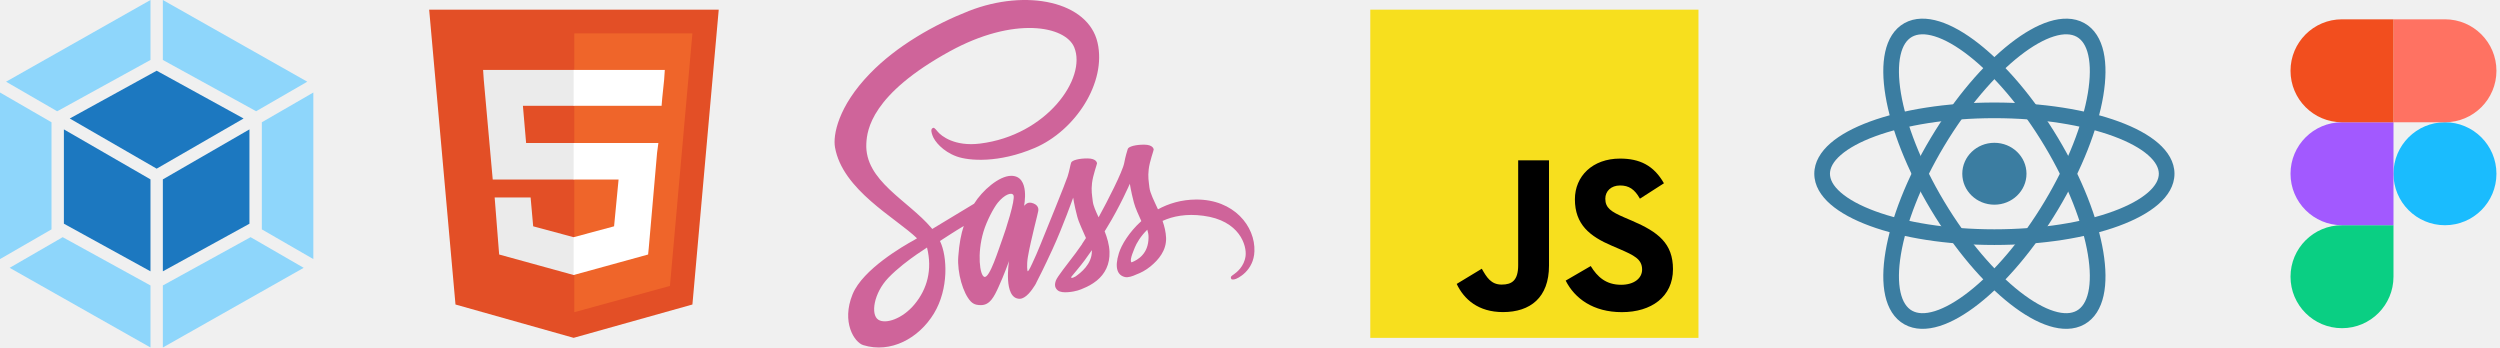
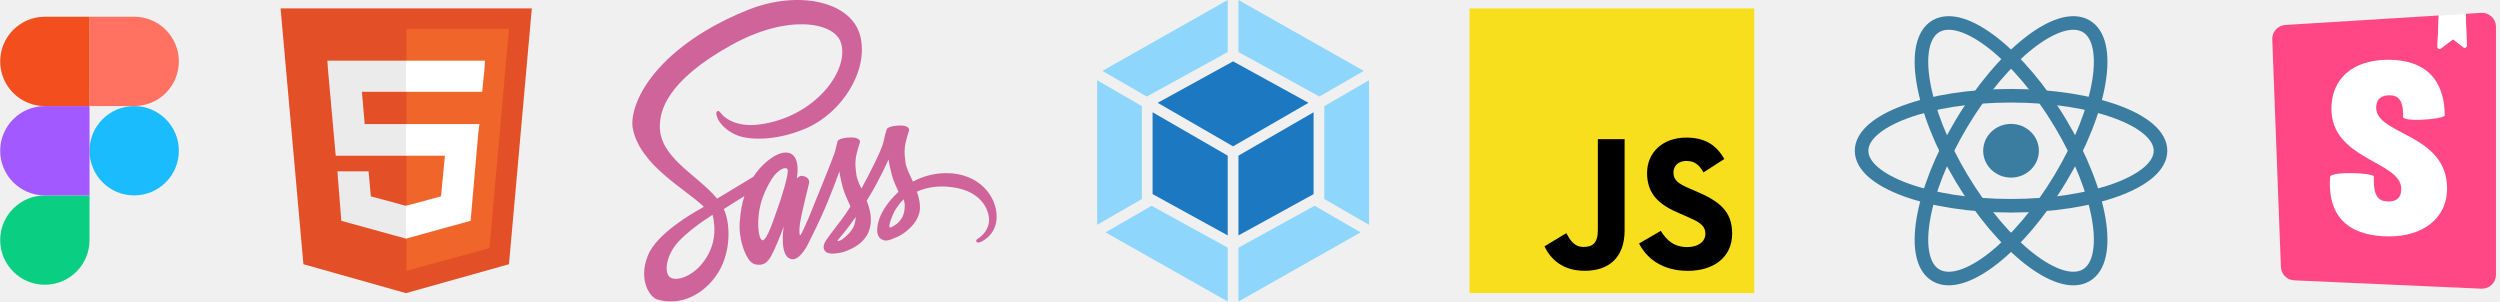
- <svg xmlns="http://www.w3.org/2000/svg" width="518" height="72" viewBox="0 0 518 72" fill="none">
-   <path d="M62.923 55.492L33.743 72V59.146L51.925 49.141L62.923 55.492ZM64.922 53.684V19.167L54.249 25.336V47.525L64.922 53.684ZM1.999 55.492L31.18 72V59.146L12.988 49.141L1.999 55.492ZM0 53.684V19.167L10.674 25.336V47.525L0 53.684ZM1.253 16.929L31.18 0V12.424L12.003 22.973L11.85 23.059L1.253 16.929ZM63.669 16.929L33.743 0V12.424L52.919 22.964L53.072 23.05L63.669 16.929Z" fill="#8ED6FB" />
-   <path d="M31.18 56.219L13.237 46.349V26.809L31.18 37.167V56.219ZM33.743 56.219L51.685 46.358V26.809L33.743 37.167V56.219ZM14.452 24.552L32.461 14.652L50.471 24.552L32.461 34.948L14.452 24.552Z" fill="#1C78C0" />
-   <g clip-path="url(#clip0_232_219)">
-     <path d="M94.377 63.094L88.922 2H148.922L143.468 63.094L118.856 70" fill="#E34F26" />
-     <path d="M118.989 64.688L138.812 59.242L143.468 6.914H118.989" fill="#EF652A" />
-     <path d="M118.989 29.625H109.011L108.346 21.922H118.989V14.484H118.856H100.098L100.231 16.477L102.093 37.195H118.989V29.625ZM118.989 49.148H118.856L110.475 46.891L109.942 40.914H105.951H102.492L103.424 52.734L118.856 56.984H118.989V49.148Z" fill="#EBEBEB" />
-     <path d="M118.856 29.625V37.195H128.169L127.237 46.891L118.856 49.148V56.984L134.288 52.734L134.421 51.406L136.151 31.617L136.417 29.625H134.288H118.856ZM118.856 14.484V19.133V21.922H137.082L137.215 20.328L137.614 16.477L137.747 14.484H118.856Z" fill="white" />
+ <svg xmlns="http://www.w3.org/2000/svg" width="597" height="72" fill="none" viewBox="0 0 597 72">
+   <g clip-path="url(#a)">
+     <path fill="#0ACF83" d="M.044 57.333c0-5.89 4.776-10.666 10.667-10.666h10.667v10.666C21.378 63.224 16.602 68 10.71 68S.044 63.224.044 57.333Z" />
+     <path fill="#1ABCFE" d="M21.377 36c0-5.891 4.776-10.667 10.667-10.667S42.711 30.11 42.711 36s-4.776 10.667-10.667 10.667c-5.89 0-10.667-4.776-10.667-10.667Z" />
+     <path fill="#A259FF" d="M.044 36c0 5.891 4.776 10.667 10.667 10.667h10.667V25.333H10.71C4.82 25.333.044 30.11.044 36Z" />
+     <path fill="#FF7262" d="M21.377 4v21.333h10.667c5.891 0 10.667-4.775 10.667-10.666S37.935 4 32.044 4H21.377Z" />
+     <path fill="#F24E1E" d="M.044 14.667c0 5.89 4.776 10.666 10.667 10.666h10.667V4H10.71C4.82 4 .044 8.776.044 14.667Z" />
  </g>
-   <g clip-path="url(#clip1_232_219)">
-     <path d="M247.816 41.344C244.774 41.363 242.14 42.17 239.931 43.371C239.115 41.588 238.3 40.031 238.164 38.868C238.011 37.517 237.824 36.691 238.011 35.078C238.198 33.464 239.047 31.175 239.047 30.988C239.031 30.819 238.861 29.993 237.11 29.974C235.36 29.956 233.847 30.35 233.678 30.856C233.508 31.363 233.168 32.526 232.947 33.727C232.641 35.491 229.446 41.739 227.628 45.022C227.033 43.746 226.523 42.62 226.421 41.72C226.268 40.369 226.081 39.543 226.268 37.93C226.455 36.316 227.305 34.027 227.305 33.84C227.288 33.671 227.118 32.845 225.368 32.826C223.617 32.808 222.105 33.202 221.935 33.708C221.765 34.215 221.578 35.416 221.204 36.579C220.847 37.742 216.599 48.174 215.494 50.895C214.933 52.283 214.441 53.39 214.084 54.14C213.727 54.891 214.067 54.197 214.033 54.272C213.727 54.91 213.557 55.266 213.557 55.266V55.285C213.319 55.754 213.064 56.204 212.945 56.204C212.86 56.204 212.69 54.947 212.979 53.221C213.608 49.6 215.137 43.952 215.12 43.746C215.12 43.652 215.409 42.658 214.135 42.151C212.894 41.645 212.452 42.489 212.35 42.489C212.248 42.489 212.163 42.789 212.163 42.789C212.163 42.789 213.54 36.429 209.529 36.429C207.014 36.429 203.548 39.45 201.831 42.208C200.744 42.864 198.433 44.253 195.985 45.735C195.051 46.298 194.082 46.898 193.165 47.442L192.978 47.217C188.117 41.495 179.128 37.442 179.502 29.749C179.638 26.954 180.521 19.58 196.767 10.649C210.073 3.332 220.728 5.34 222.581 9.805C225.215 16.184 216.888 28.042 203.055 29.749C197.787 30.406 195.017 28.155 194.32 27.31C193.589 26.428 193.487 26.391 193.216 26.56C192.774 26.822 193.046 27.61 193.216 28.079C193.623 29.262 195.323 31.363 198.212 32.414C200.744 33.333 206.929 33.84 214.407 30.65C222.785 27.066 229.327 17.122 227.407 8.811C225.453 0.349 212.741 -2.428 200.727 2.281C193.572 5.096 185.823 9.486 180.249 15.246C173.622 22.076 172.568 28.042 173.01 30.519C174.556 39.356 185.585 45.116 190.004 49.375C189.783 49.506 189.579 49.637 189.392 49.75C187.183 50.951 178.771 55.81 176.664 60.951C174.285 66.767 177.038 70.951 178.873 71.514C184.549 73.259 190.361 70.126 193.504 64.966C196.631 59.806 196.257 53.108 194.813 50.05L194.762 49.938L196.495 48.812C197.617 48.08 198.722 47.405 199.69 46.823C199.146 48.455 198.756 50.388 198.552 53.202C198.314 56.504 199.537 60.782 201.152 62.471C201.865 63.203 202.715 63.221 203.242 63.221C205.111 63.221 205.961 61.514 206.895 59.469C208.051 56.973 209.071 54.084 209.071 54.084C209.071 54.084 207.796 61.908 211.28 61.908C212.554 61.908 213.829 60.088 214.407 59.15V59.169C214.407 59.169 214.441 59.112 214.509 58.981C214.645 58.756 214.713 58.624 214.713 58.624V58.587C215.222 57.611 216.361 55.379 218.06 51.682C220.253 46.917 222.36 40.95 222.36 40.95C222.36 40.95 222.564 42.414 223.192 44.816C223.566 46.241 224.382 47.799 225.011 49.318C224.501 50.106 224.195 50.557 224.195 50.557L224.212 50.575C223.804 51.176 223.345 51.814 222.87 52.452C221.136 54.741 219.063 57.349 218.791 58.099C218.468 58.981 218.536 59.638 219.165 60.163C219.624 60.538 220.439 60.613 221.306 60.538C222.87 60.426 223.957 59.994 224.501 59.731C225.351 59.394 226.319 58.887 227.254 58.137C228.953 56.748 229.99 54.778 229.888 52.151C229.837 50.707 229.412 49.281 228.885 47.93C229.038 47.686 229.191 47.442 229.344 47.179C232.029 42.845 234.102 38.08 234.102 38.08C234.102 38.08 234.306 39.543 234.935 41.945C235.258 43.164 235.904 44.496 236.481 45.81C233.966 48.08 232.386 50.707 231.842 52.433C230.84 55.623 231.621 57.067 233.1 57.405C233.762 57.555 234.714 57.217 235.428 56.88C236.311 56.561 237.382 56.017 238.368 55.21C240.067 53.821 241.698 51.889 241.614 49.281C241.563 48.08 241.274 46.898 240.883 45.772C243.024 44.797 245.794 44.234 249.312 44.703C256.874 45.678 258.369 50.895 258.08 53.071C257.792 55.247 256.211 56.448 255.684 56.823C255.157 57.18 254.988 57.311 255.039 57.574C255.107 57.968 255.344 57.949 255.803 57.874C256.432 57.761 259.78 56.092 259.916 52.076C260.12 46.917 255.684 41.288 247.816 41.344ZM189.494 63.052C186.996 66.073 183.478 67.218 181.983 66.242C180.368 65.21 180.997 60.763 184.073 57.555C185.942 55.604 188.372 53.803 189.97 52.696C190.327 52.452 190.87 52.095 191.516 51.664C191.618 51.589 191.686 51.551 191.686 51.551C191.805 51.476 191.941 51.382 192.077 51.288C193.216 55.866 192.128 59.882 189.494 63.052ZM207.762 49.337C206.895 51.682 205.06 57.705 203.956 57.367C203.004 57.086 202.426 52.527 203.769 48.024C204.448 45.754 205.893 43.052 206.742 42.001C208.119 40.312 209.614 39.75 209.988 40.444C210.43 41.344 208.306 47.874 207.762 49.337ZM222.836 57.292C222.462 57.499 222.122 57.649 221.969 57.536C221.85 57.461 222.122 57.18 222.122 57.18C222.122 57.18 224.008 54.947 224.756 53.915C225.181 53.315 225.69 52.621 226.234 51.833V52.058C226.234 54.76 223.889 56.561 222.836 57.292ZM234.459 54.365C234.187 54.14 234.221 53.446 235.139 51.27C235.496 50.407 236.312 48.962 237.722 47.592C237.892 48.155 237.994 48.699 237.977 49.206C237.96 52.583 235.785 53.84 234.459 54.365Z" fill="#CF649A" />
+   <g clip-path="url(#b)">
+     <path fill="#E34F26" d="M72.454 63.094 67 2h60l-5.455 61.094L96.933 70" />
+     <path fill="#EF652A" d="m97.067 64.688 19.822-5.446 4.656-52.328H97.067" />
+     <path fill="#EBEBEB" d="M97.067 29.625h-9.978l-.665-7.703h10.642v-7.438H78.175l.133 1.993 1.863 20.718h16.895v-7.57Zm0 19.523h-.133l-8.382-2.257-.532-5.977h-7.451l.932 11.82 15.432 4.25h.133v-7.836Z" />
+     <path fill="#fff" d="M96.933 29.625v7.57h9.313l-.931 9.696-8.382 2.257v7.836l15.433-4.25.133-1.328 1.729-19.789.266-1.992H96.933Zm0-15.14v7.436h18.227l.133-1.594.399-3.851.133-1.993H96.933Z" />
  </g>
-   <g clip-path="url(#clip2_232_219)">
-     <path d="M351.922 2H283.922V70H351.922V2Z" fill="#F7DF1E" />
-     <path d="M329.601 55.125C330.971 57.362 332.753 59.006 335.905 59.006C338.552 59.006 340.244 57.682 340.244 55.854C340.244 53.663 338.506 52.887 335.592 51.612L333.994 50.926C329.383 48.962 326.32 46.501 326.32 41.299C326.32 36.506 329.971 32.858 335.678 32.858C339.741 32.858 342.661 34.272 344.766 37.974L339.79 41.169C338.695 39.205 337.513 38.431 335.678 38.431C333.806 38.431 332.62 39.618 332.62 41.169C332.62 43.086 333.807 43.862 336.549 45.049L338.146 45.734C343.576 48.062 346.641 50.435 346.641 55.772C346.641 61.525 342.122 64.677 336.053 64.677C330.118 64.677 326.284 61.849 324.408 58.142L329.601 55.125ZM307.028 55.679C308.032 57.46 308.945 58.966 311.141 58.966C313.24 58.966 314.565 58.144 314.565 54.95V33.223H320.954V55.037C320.954 61.653 317.075 64.665 311.413 64.665C306.297 64.665 303.334 62.017 301.827 58.828L307.028 55.679Z" fill="black" />
+   <g clip-path="url(#c)">
+     <path fill="#CF649A" d="M225.894 41.344a16.558 16.558 0 0 0-7.885 2.027c-.816-1.783-1.632-3.34-1.768-4.503-.153-1.351-.339-2.177-.153-3.79.187-1.614 1.037-3.903 1.037-4.09-.017-.17-.187-.995-1.937-1.014-1.751-.018-3.263.376-3.433.882-.17.507-.51 1.67-.731 2.87-.306 1.765-3.5 8.013-5.319 11.296-.594-1.276-1.104-2.402-1.206-3.302-.153-1.351-.34-2.177-.153-3.79.187-1.614 1.036-3.903 1.036-4.09-.017-.17-.187-.995-1.937-1.014-1.75-.018-3.263.376-3.433.882-.17.507-.356 1.708-.73 2.87-.357 1.164-4.606 11.596-5.71 14.316a60.883 60.883 0 0 1-1.411 3.246c-.357.75-.017.057-.051.132-.306.638-.475.994-.475.994v.019c-.238.469-.493.92-.612.92-.085 0-.255-1.258.034-2.984.629-3.621 2.158-9.269 2.141-9.475 0-.094.289-1.088-.986-1.595-1.24-.506-1.682.338-1.784.338-.102 0-.187.3-.187.3s1.377-6.36-2.634-6.36c-2.515 0-5.982 3.02-7.698 5.779-1.088.656-3.399 2.045-5.846 3.527-.935.563-1.903 1.163-2.821 1.707l-.187-.225c-4.86-5.722-13.85-9.775-13.476-17.468.136-2.795 1.02-10.169 17.266-19.1 13.306-7.317 23.961-5.31 25.813-.844 2.634 6.38-5.693 18.237-19.526 19.944-5.268.657-8.038-1.594-8.734-2.439-.731-.881-.833-.92-1.105-.75-.442.262-.17 1.05 0 1.52.408 1.182 2.107 3.283 4.996 4.334 2.532.919 8.718 1.425 16.195-1.764 8.378-3.584 14.921-13.528 13-21.84-1.954-8.461-14.665-11.238-26.68-6.529-7.154 2.815-14.903 7.205-20.477 12.965-6.628 6.83-7.681 12.796-7.239 15.273 1.546 8.837 12.575 14.597 16.993 18.856-.221.131-.425.262-.611.375-2.21 1.2-10.622 6.06-12.729 11.201-2.379 5.816.374 10 2.209 10.563 5.676 1.745 11.488-1.388 14.632-6.548 3.127-5.16 2.753-11.858 1.309-14.916l-.051-.112 1.733-1.126a100.244 100.244 0 0 1 3.195-1.989c-.544 1.632-.935 3.565-1.139 6.38-.238 3.301.986 7.58 2.6 9.268.714.732 1.564.75 2.09.75 1.87 0 2.719-1.707 3.654-3.752 1.156-2.496 2.175-5.385 2.175-5.385s-1.274 7.824 2.209 7.824c1.275 0 2.549-1.82 3.127-2.758v.019s.034-.057.102-.188c.136-.225.204-.357.204-.357v-.037c.51-.976 1.648-3.208 3.348-6.905 2.192-4.765 4.299-10.732 4.299-10.732s.204 1.464.833 3.865c.374 1.426 1.19 2.984 1.818 4.503-.51.788-.815 1.239-.815 1.239l.017.018c-.408.6-.867 1.239-1.343 1.877-1.733 2.289-3.806 4.897-4.078 5.647-.323.882-.255 1.539.373 2.064.459.375 1.275.45 2.142.375 1.563-.112 2.651-.544 3.194-.807.85-.337 1.819-.844 2.753-1.594 1.7-1.389 2.736-3.359 2.634-5.986-.05-1.444-.475-2.87-1.002-4.221.153-.244.306-.488.459-.75 2.685-4.335 4.758-9.1 4.758-9.1s.204 1.463.833 3.865c.322 1.22.968 2.551 1.546 3.865-2.515 2.27-4.095 4.897-4.639 6.623-1.003 3.19-.221 4.634 1.257 4.972.663.15 1.615-.188 2.328-.525a10.198 10.198 0 0 0 2.94-1.67c1.7-1.389 3.331-3.321 3.246-5.93-.051-1.2-.34-2.382-.731-3.508 2.142-.975 4.912-1.538 8.429-1.07 7.562.977 9.058 6.193 8.769 8.369-.289 2.176-1.869 3.377-2.396 3.752-.527.357-.697.488-.646.75.068.395.306.376.765.301.629-.113 3.976-1.782 4.112-5.798.204-5.16-4.231-10.788-12.099-10.732Zm-58.322 21.708c-2.499 3.021-6.016 4.166-7.512 3.19-1.614-1.032-.985-5.479 2.091-8.687 1.869-1.951 4.299-3.752 5.896-4.86.357-.243.901-.6 1.547-1.031.102-.075.17-.113.17-.113.119-.075.255-.169.391-.263 1.138 4.578.05 8.594-2.583 11.764Zm18.268-13.715c-.867 2.345-2.702 8.368-3.807 8.03-.952-.281-1.529-4.84-.187-9.343.68-2.27 2.124-4.972 2.974-6.023 1.377-1.688 2.872-2.251 3.246-1.557.442.9-1.683 7.43-2.226 8.893Zm15.073 7.955c-.374.207-.714.357-.867.244-.119-.075.153-.356.153-.356s1.887-2.233 2.634-3.265c.425-.6.935-1.294 1.479-2.082v.225c0 2.702-2.345 4.503-3.399 5.234Zm11.624-2.927c-.272-.225-.238-.919.68-3.095.356-.863 1.172-2.308 2.583-3.678.169.563.271 1.107.255 1.614-.018 3.377-2.193 4.634-3.518 5.16Z" />
  </g>
-   <g clip-path="url(#clip3_232_219)">
-     <path d="M413.237 42.411C416.911 42.411 419.889 39.541 419.889 36C419.889 32.459 416.911 29.588 413.237 29.588C409.564 29.588 406.586 32.459 406.586 36C406.586 39.541 409.564 42.411 413.237 42.411Z" fill="#3B7DA1" />
-     <path d="M447.308 36C447.308 34.829 446.668 33.51 445.06 32.111C443.456 30.715 441.04 29.384 437.916 28.235C431.678 25.939 422.953 24.486 413.237 24.486C403.521 24.486 394.796 25.939 388.559 28.235C385.434 29.384 383.019 30.715 381.415 32.111C379.807 33.51 379.167 34.829 379.167 36C379.167 37.171 379.807 38.49 381.415 39.889C383.019 41.285 385.434 42.616 388.559 43.766C394.796 46.061 403.521 47.513 413.237 47.513C422.953 47.513 431.678 46.061 437.916 43.766C441.041 42.616 443.456 41.285 445.06 39.889C446.668 38.49 447.308 37.171 447.308 36ZM450.552 36C450.552 38.457 449.194 40.593 447.19 42.337C445.182 44.084 442.37 45.584 439.037 46.811C432.356 49.269 423.233 50.758 413.237 50.758C403.241 50.758 394.119 49.269 387.438 46.811C384.104 45.584 381.293 44.084 379.285 42.337C377.281 40.593 375.922 38.457 375.922 36C375.922 33.544 377.281 31.407 379.285 29.663C381.293 27.916 384.104 26.417 387.438 25.19C394.119 22.731 403.241 21.242 413.237 21.242C423.233 21.242 432.356 22.731 439.037 25.19C442.371 26.417 445.182 27.916 447.19 29.663C449.194 31.407 450.552 33.544 450.552 36Z" fill="#3B7DA1" />
-     <path d="M394.602 4.788C396.755 3.59 399.307 3.643 401.87 4.443C404.437 5.243 407.19 6.839 409.964 9.012C415.521 13.365 421.427 20.243 426.432 28.599C431.436 36.953 434.668 45.328 435.803 52.157C436.37 55.566 436.429 58.68 435.86 61.247C435.288 63.822 434.039 66.005 431.873 67.211C429.72 68.41 427.168 68.357 424.605 67.558C422.038 66.757 419.285 65.162 416.511 62.988C410.955 58.636 405.048 51.757 400.043 43.401C395.039 35.047 391.807 26.672 390.672 19.843C390.106 16.434 390.046 13.32 390.615 10.753C391.187 8.179 392.436 5.994 394.602 4.788ZM400.905 7.54C398.837 6.896 397.285 7.009 396.18 7.624C395.087 8.232 394.23 9.443 393.783 11.455C393.335 13.475 393.346 16.139 393.873 19.311C394.926 25.642 397.975 33.634 402.827 41.734C407.679 49.833 413.338 56.382 418.512 60.435C421.103 62.464 423.507 63.817 425.571 64.46C427.638 65.105 429.19 64.991 430.295 64.376C431.388 63.768 432.245 62.556 432.692 60.544C433.14 58.525 433.129 55.861 432.602 52.69C431.549 46.358 428.5 38.366 423.648 30.266C418.796 22.167 413.137 15.619 407.963 11.566C405.372 9.536 402.968 8.184 400.905 7.54Z" fill="#3B7DA1" />
-     <path d="M424.605 4.443C427.168 3.644 429.719 3.59 431.872 4.788C434.039 5.994 435.288 8.179 435.86 10.753C436.429 13.32 436.37 16.435 435.803 19.843C434.668 26.672 431.436 35.047 426.432 43.402C421.427 51.757 415.521 58.636 409.964 62.989C407.19 65.162 404.437 66.758 401.87 67.558C399.307 68.357 396.756 68.41 394.602 67.211C392.436 66.006 391.187 63.822 390.616 61.247C390.046 58.68 390.106 55.566 390.672 52.157C391.807 45.329 395.039 36.953 400.043 28.599C405.048 20.243 410.955 13.365 416.511 9.012C419.285 6.839 422.038 5.243 424.605 4.443ZM430.295 7.624C429.19 7.009 427.638 6.896 425.571 7.54C423.507 8.184 421.103 9.536 418.512 11.566C413.338 15.619 407.679 22.167 402.827 30.266C397.975 38.366 394.926 46.358 393.873 52.69C393.346 55.861 393.335 58.525 393.783 60.544C394.23 62.556 395.087 63.768 396.18 64.376C397.285 64.991 398.838 65.105 400.905 64.46C402.968 63.817 405.372 62.465 407.963 60.435C413.137 56.382 418.796 49.833 423.648 41.735C428.5 33.634 431.549 25.642 432.602 19.311C433.129 16.139 433.14 13.475 432.692 11.455C432.245 9.444 431.388 8.232 430.295 7.624Z" fill="#3B7DA1" />
+   <path fill="#8ED6FB" d="M324.923 55.492 295.743 72V59.146l18.182-10.005 10.998 6.351Zm1.999-1.808V19.167l-10.673 6.169v22.189l10.673 6.16Zm-62.923 1.808L293.18 72V59.146L274.988 49.14l-10.989 6.351ZM262 53.684V19.167l10.674 6.169v22.189L262 53.685Zm1.253-36.755L293.18 0v12.424l-19.177 10.55-.153.085-10.597-6.13Zm62.416 0L295.743 0v12.424l19.176 10.54.153.086 10.597-6.121Z" />
+   <path fill="#1C78C0" d="m293.18 56.219-17.943-9.87v-19.54l17.943 10.358v19.052Zm2.563 0 17.942-9.86v-19.55l-17.942 10.358v19.052Zm-19.291-31.667 18.009-9.9 18.01 9.9-18.01 10.396-18.009-10.396Z" />
+   <g clip-path="url(#d)">
+     <path fill="#F7DF1E" d="M418.922 2h-68v68h68V2Z" />
+     <path fill="#000" d="M396.601 55.125c1.37 2.237 3.152 3.88 6.304 3.88 2.647 0 4.339-1.323 4.339-3.151 0-2.191-1.738-2.967-4.652-4.242l-1.598-.686c-4.611-1.964-7.674-4.425-7.674-9.628 0-4.792 3.651-8.44 9.358-8.44 4.063 0 6.983 1.414 9.088 5.116l-4.976 3.195c-1.095-1.964-2.277-2.738-4.112-2.738-1.872 0-3.058 1.187-3.058 2.738 0 1.917 1.187 2.693 3.929 3.88l1.597.685c5.43 2.328 8.495 4.701 8.495 10.038 0 5.753-4.519 8.905-10.589 8.905-5.934 0-9.768-2.828-11.644-6.535l5.193-3.017Zm-22.573.554c1.004 1.78 1.917 3.287 4.113 3.287 2.099 0 3.423-.822 3.423-4.016V33.223h6.39v21.814c0 6.616-3.879 9.628-9.541 9.628-5.116 0-8.079-2.648-9.586-5.837l5.201-3.15Z" />
  </g>
-   <g clip-path="url(#clip4_232_219)">
-     <path d="M474.596 57.333C474.596 51.442 479.372 46.666 485.263 46.666H495.93V57.333C495.93 63.224 491.154 68 485.263 68C479.372 68 474.596 63.224 474.596 57.333Z" fill="#0ACF83" />
-     <path d="M495.93 36C495.93 30.109 500.705 25.333 506.596 25.333C512.487 25.333 517.263 30.109 517.263 36C517.263 41.891 512.487 46.667 506.596 46.667C500.705 46.667 495.93 41.891 495.93 36Z" fill="#1ABCFE" />
-     <path d="M474.596 36C474.596 41.891 479.372 46.666 485.263 46.666H495.93V25.333H485.263C479.372 25.333 474.596 30.109 474.596 36Z" fill="#A259FF" />
-     <path d="M495.93 4V25.333H506.596C512.487 25.333 517.263 20.558 517.263 14.667C517.263 8.776 512.487 4 506.596 4H495.93Z" fill="#FF7262" />
-     <path d="M474.596 14.667C474.596 20.558 479.372 25.333 485.263 25.333H495.93V4H485.263C479.372 4 474.596 8.776 474.596 14.667Z" fill="#F24E1E" />
+   <g clip-path="url(#e)">
+     <path fill="#3B7DA1" d="M480.237 42.411c3.674 0 6.652-2.87 6.652-6.411 0-3.54-2.978-6.411-6.652-6.411-3.673 0-6.652 2.87-6.652 6.411 0 3.54 2.979 6.411 6.652 6.411Z" />
+     <path fill="#3B7DA1" d="M514.308 36c0-1.17-.64-2.49-2.248-3.89-1.604-1.395-4.02-2.725-7.144-3.875-6.238-2.296-14.963-3.748-24.679-3.748s-18.441 1.452-24.678 3.748c-3.125 1.15-5.54 2.48-7.144 3.876-1.609 1.399-2.248 2.718-2.248 3.89 0 1.17.64 2.489 2.248 3.888 1.604 1.396 4.019 2.727 7.144 3.877 6.237 2.295 14.962 3.747 24.678 3.747 9.716 0 18.441-1.452 24.679-3.747 3.125-1.15 5.54-2.481 7.144-3.877 1.608-1.4 2.248-2.718 2.248-3.889Zm3.244 0c0 2.457-1.358 4.593-3.362 6.337-2.008 1.747-4.82 3.247-8.153 4.474-6.681 2.459-15.804 3.947-25.8 3.947s-19.118-1.489-25.799-3.947c-3.334-1.227-6.145-2.727-8.153-4.474-2.004-1.744-3.363-3.88-3.363-6.337 0-2.456 1.358-4.593 3.363-6.337 2.008-1.747 4.819-3.246 8.153-4.473 6.681-2.459 15.803-3.948 25.799-3.948 9.996 0 19.119 1.489 25.8 3.948 3.333 1.227 6.145 2.726 8.153 4.473 2.004 1.744 3.362 3.88 3.362 6.337Z" />
+     <path fill="#3B7DA1" d="M461.602 4.788c2.153-1.198 4.705-1.145 7.268-.345 2.567.8 5.32 2.396 8.094 4.569 5.556 4.353 11.463 11.231 16.468 19.587 5.004 8.354 8.236 16.73 9.371 23.558.566 3.409.626 6.523.057 9.09-.572 2.575-1.821 4.759-3.987 5.964-2.153 1.199-4.705 1.146-7.268.347-2.567-.8-5.32-2.396-8.094-4.57-5.557-4.352-11.463-11.23-16.468-19.586-5.004-8.355-8.236-16.73-9.371-23.559-.566-3.408-.626-6.523-.057-9.09.572-2.574 1.82-4.76 3.987-5.965Zm6.302 2.752c-2.067-.644-3.619-.53-4.724.084-1.093.608-1.95 1.82-2.397 3.831-.448 2.02-.437 4.684.09 7.856 1.053 6.331 4.102 14.323 8.954 22.424 4.852 8.098 10.511 14.647 15.685 18.7 2.591 2.03 4.995 3.382 7.058 4.025 2.067.645 3.62.531 4.725-.084 1.093-.608 1.95-1.82 2.397-3.832.448-2.02.437-4.683-.09-7.854-1.053-6.332-4.102-14.324-8.954-22.424-4.852-8.099-10.511-14.647-15.685-18.7-2.591-2.03-4.995-3.382-7.059-4.026Z" />
+     <path fill="#3B7DA1" d="M491.605 4.443c2.563-.8 5.114-.853 7.267.345 2.167 1.206 3.416 3.39 3.988 5.965.569 2.567.509 5.682-.057 9.09-1.135 6.83-4.367 15.204-9.371 23.559-5.005 8.355-10.911 15.234-16.468 19.587-2.774 2.173-5.527 3.769-8.094 4.569-2.563.8-5.115.852-7.268-.347-2.166-1.205-3.415-3.39-3.987-5.963-.569-2.568-.509-5.682.057-9.09 1.135-6.83 4.367-15.205 9.371-23.559 5.005-8.355 10.912-15.234 16.468-19.587 2.774-2.173 5.527-3.769 8.094-4.57Zm5.69 3.181c-1.105-.615-2.657-.728-4.724-.084-2.064.644-4.468 1.996-7.059 4.026-5.174 4.053-10.833 10.601-15.685 18.7-4.852 8.1-7.901 16.093-8.954 22.424-.527 3.171-.538 5.835-.09 7.854.447 2.013 1.304 3.224 2.397 3.832 1.105.615 2.657.729 4.725.084 2.063-.643 4.467-1.995 7.058-4.025 5.174-4.053 10.833-10.602 15.685-18.7 4.852-8.1 7.901-16.093 8.954-22.424.527-3.171.538-5.836.09-7.855-.447-2.012-1.304-3.223-2.397-3.832Z" />
+   </g>
+   <g clip-path="url(#f)">
+     <path fill="#FF4785" d="M596.03 6.168c.004.069.006.138.006.207v59.25c0 1.83-1.498 3.313-3.346 3.313-.05 0-.1-.002-.15-.004l-44.667-1.985c-1.74-.078-3.129-1.463-3.194-3.185L542.617 9.39c-.068-1.795 1.323-3.317 3.135-3.43l36.629-2.265-.319 7.466a.501.501 0 0 0 .055.246l.047.073c.166.217.479.26.699.095l2.93-2.2 2.475 1.93a.5.5 0 0 0 .807-.406l-.277-7.602 3.683-.227c1.845-.114 3.433 1.273 3.549 3.099Z" />
+     <mask id="g" width="55" height="66" x="542" y="3" maskUnits="userSpaceOnUse" style="mask-type:luminance">
+       <path fill="#fff" d="M544.679 63.764 542.617 9.39c-.068-1.795 1.323-3.317 3.135-3.43l46.729-2.89c1.845-.114 3.433 1.273 3.549 3.099.004.069.006.138.006.207v59.25c0 1.83-1.498 3.313-3.346 3.313-.05 0-.1-.002-.15-.004l-44.667-1.985c-1.74-.078-3.129-1.463-3.194-3.185Z" />
+     </mask>
+     <g mask="url(#g)">
+       <path fill="#fff" d="M573.855 27.892c0 1.288 8.77.67 9.947-.234 0-8.775-4.757-13.386-13.468-13.386s-13.592 4.682-13.592 11.707c0 12.233 16.681 12.468 16.681 19.14 0 1.874-.927 2.986-2.966 2.986-2.656 0-3.706-1.343-3.583-5.909 0-.99-10.132-1.299-10.441 0-.787 11.065 6.178 14.256 14.148 14.256 7.723 0 13.777-4.074 13.777-11.45 0-13.111-16.928-12.76-16.928-19.257 0-2.635 1.977-2.986 3.151-2.986 1.236 0 3.46.216 3.274 5.133Z" />
+     </g>
+     <mask id="h" width="55" height="66" x="542" y="3" maskUnits="userSpaceOnUse" style="mask-type:luminance">
+       <path fill="#fff" d="M544.679 63.764 542.617 9.39c-.068-1.795 1.323-3.317 3.135-3.43l46.729-2.89c1.845-.114 3.433 1.273 3.549 3.099.004.069.006.138.006.207v59.25c0 1.83-1.498 3.313-3.346 3.313-.05 0-.1-.002-.15-.004l-44.667-1.985c-1.74-.078-3.129-1.463-3.194-3.185Z" />
+     </mask>
+     <g mask="url(#h)">
+       <path fill="#fff" d="m582.063 11.16.319-7.469 6.417-.397.276 7.604a.5.5 0 0 1-.807.405l-2.475-1.929-2.93 2.2a.502.502 0 0 1-.699-.095.485.485 0 0 1-.101-.32Z" />
+     </g>
  </g>
  <defs>
-     <clipPath id="clip0_232_219">
-       <rect width="60" height="68" fill="white" transform="translate(88.9224 2)" />
+     <clipPath id="a">
+       <path fill="#fff" d="M0 4h43v64H0z" />
    </clipPath>
-     <clipPath id="clip1_232_219">
-       <rect width="87" height="72" fill="white" transform="translate(172.922)" />
+     <clipPath id="b">
+       <path fill="#fff" d="M67 2h60v68H67z" />
    </clipPath>
-     <clipPath id="clip2_232_219">
-       <rect width="68" height="68" fill="white" transform="translate(283.922 2)" />
+     <clipPath id="c">
+       <path fill="#fff" d="M151 0h87v72h-87z" />
    </clipPath>
-     <clipPath id="clip3_232_219">
-       <rect width="74.63" height="64.276" fill="white" transform="translate(375.922 3.86222)" />
+     <clipPath id="d">
+       <path fill="#fff" d="M350.922 2h68v68h-68z" />
    </clipPath>
-     <clipPath id="clip4_232_219">
-       <rect width="43" height="64" fill="white" transform="translate(474.552 4)" />
+     <clipPath id="e">
+       <path fill="#fff" d="M442.922 3.862h74.63v64.276h-74.63z" />
+     </clipPath>
+     <clipPath id="f">
+       <path fill="#fff" d="M541.552 2h55.25v68h-55.25z" />
    </clipPath>
  </defs>
</svg>
